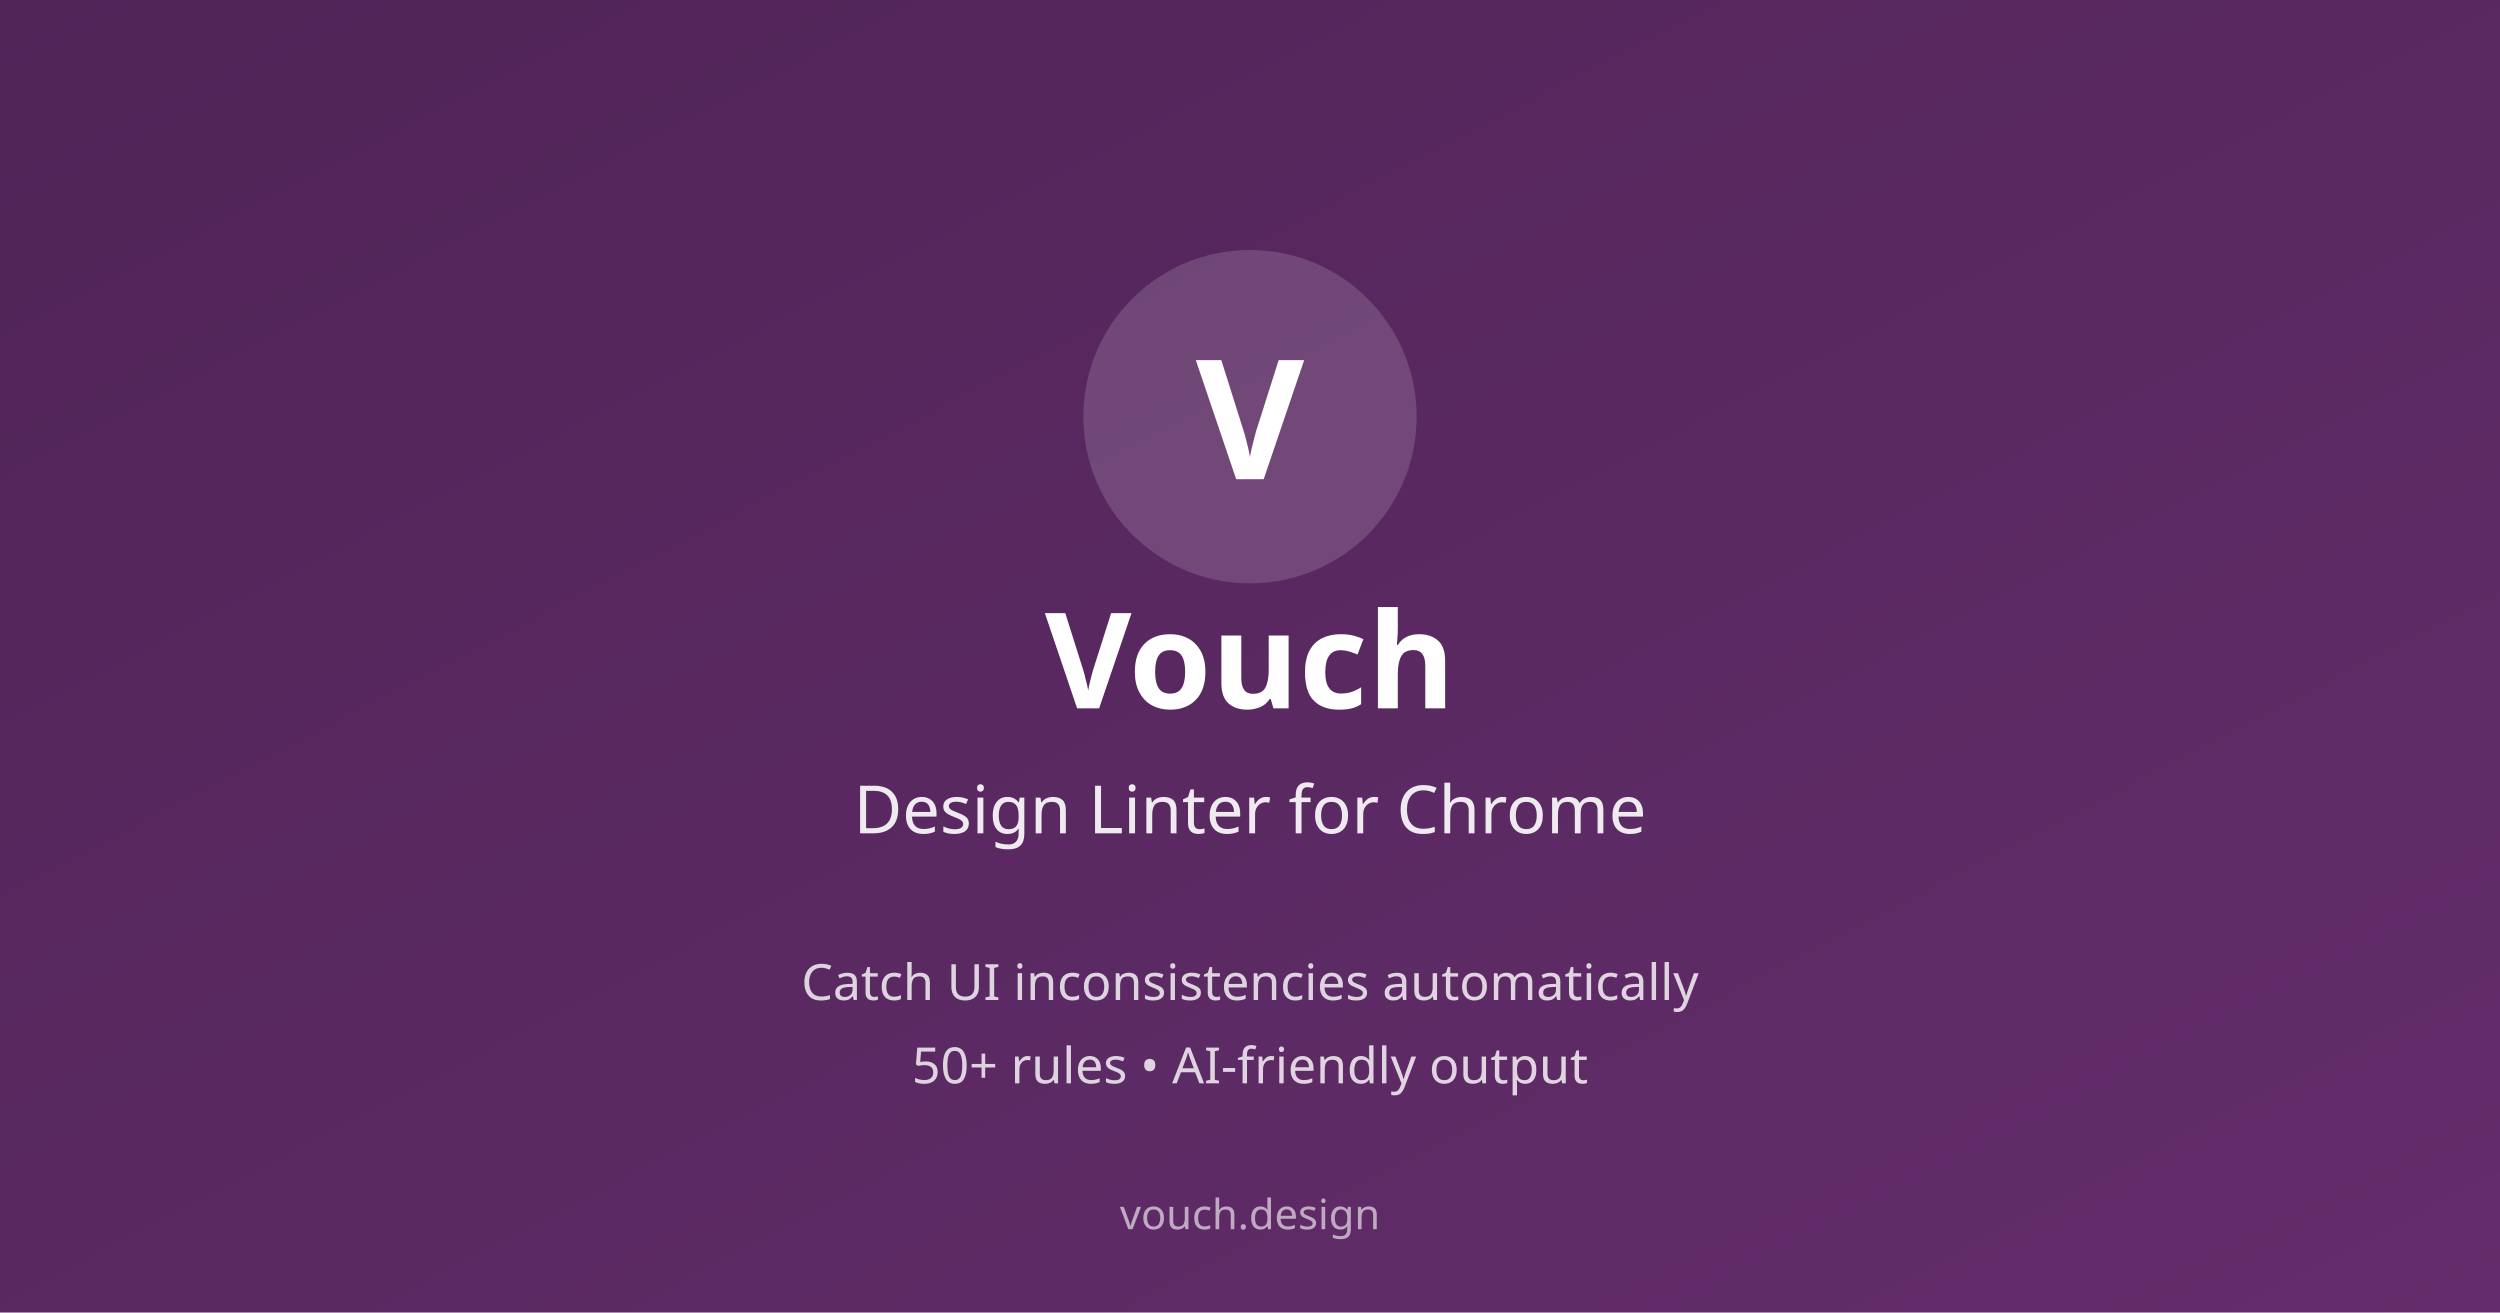
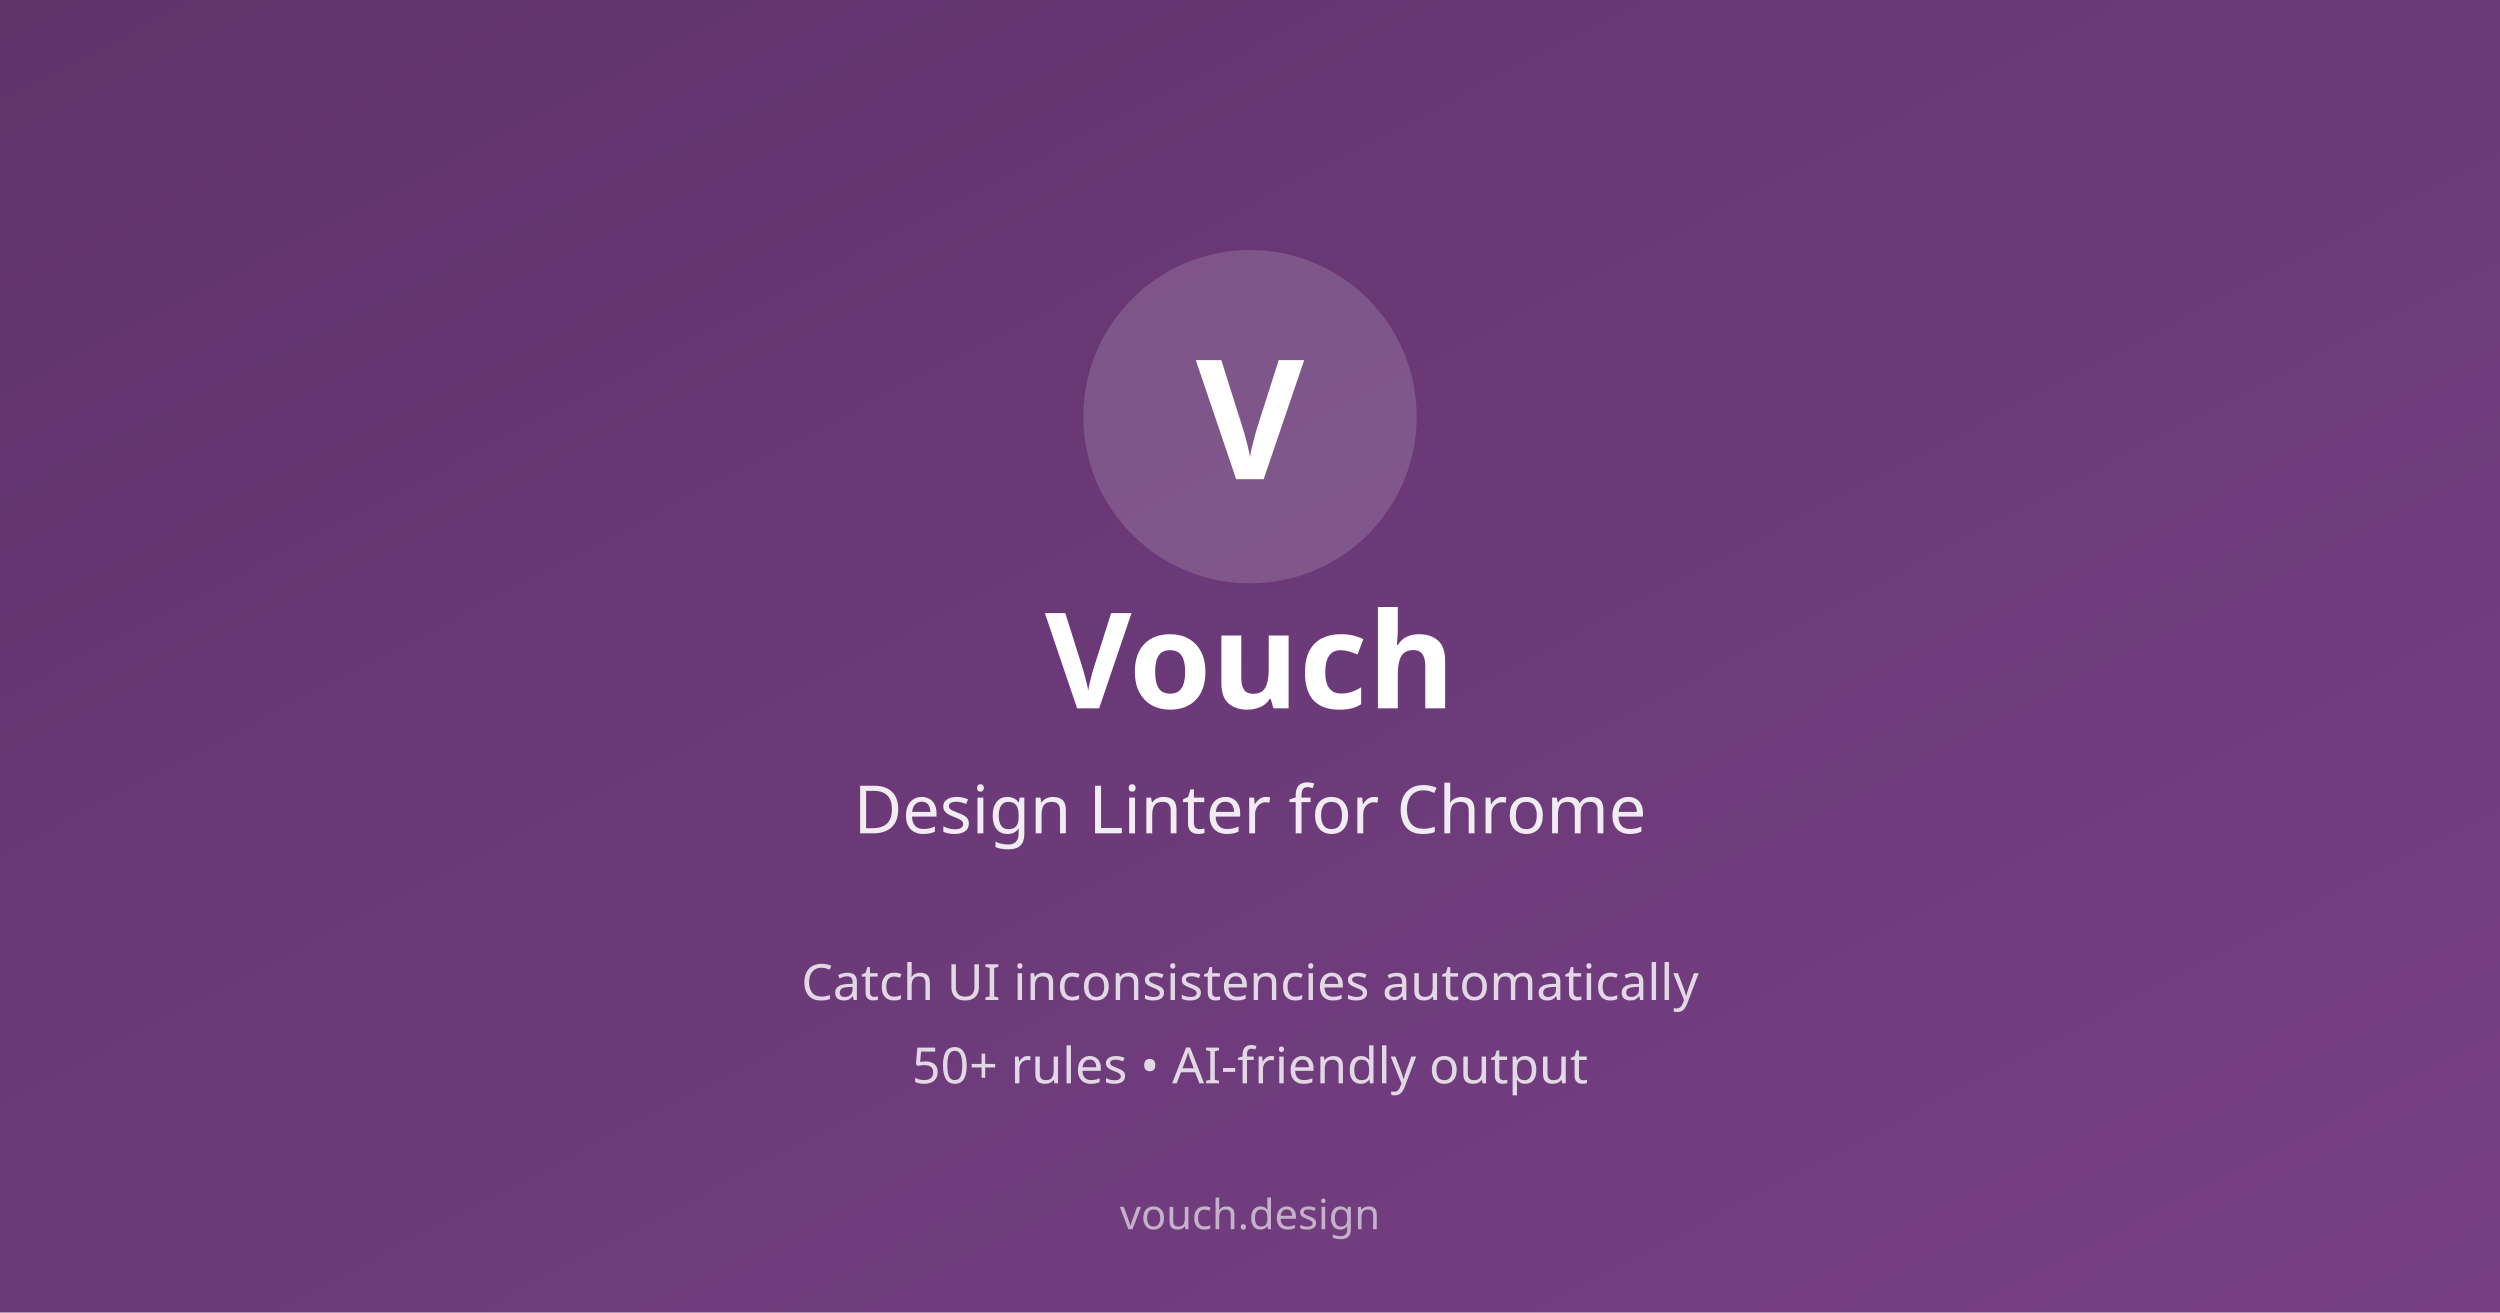
<svg xmlns="http://www.w3.org/2000/svg" width="1200" height="630" viewBox="0 0 1200 630">
  <defs>
    <linearGradient id="bg" x1="0%" y1="0%" x2="100%" y2="100%">
-       <stop offset="0%" style="stop-color:#502457" />
-       <stop offset="100%" style="stop-color:#632D6B" />
+       <stop offset="0%" style="stop-color:#60336B" />
+       <stop offset="100%" style="stop-color:#774085" />
    </linearGradient>
  </defs>
  <rect fill="url(#bg)" width="1200" height="630" />
  <circle cx="600" cy="200" r="80" fill="white" opacity="0.15" />
  <text x="600" y="230" text-anchor="middle" fill="white" font-family="system-ui, sans-serif" font-size="80" font-weight="bold">V</text>
  <text x="600" y="340" text-anchor="middle" fill="white" font-family="system-ui, sans-serif" font-size="64" font-weight="bold">Vouch</text>
  <text x="600" y="400" text-anchor="middle" fill="white" font-family="system-ui, sans-serif" font-size="32" opacity="0.9">Design Linter for Chrome</text>
  <text x="600" y="480" text-anchor="middle" fill="white" font-family="system-ui, sans-serif" font-size="24" opacity="0.8">Catch UI inconsistencies automatically</text>
  <text x="600" y="520" text-anchor="middle" fill="white" font-family="system-ui, sans-serif" font-size="24" opacity="0.8">50+ rules • AI-friendly output</text>
  <text x="600" y="590" text-anchor="middle" fill="white" font-family="system-ui, sans-serif" font-size="20" opacity="0.6">vouch.design</text>
</svg>
